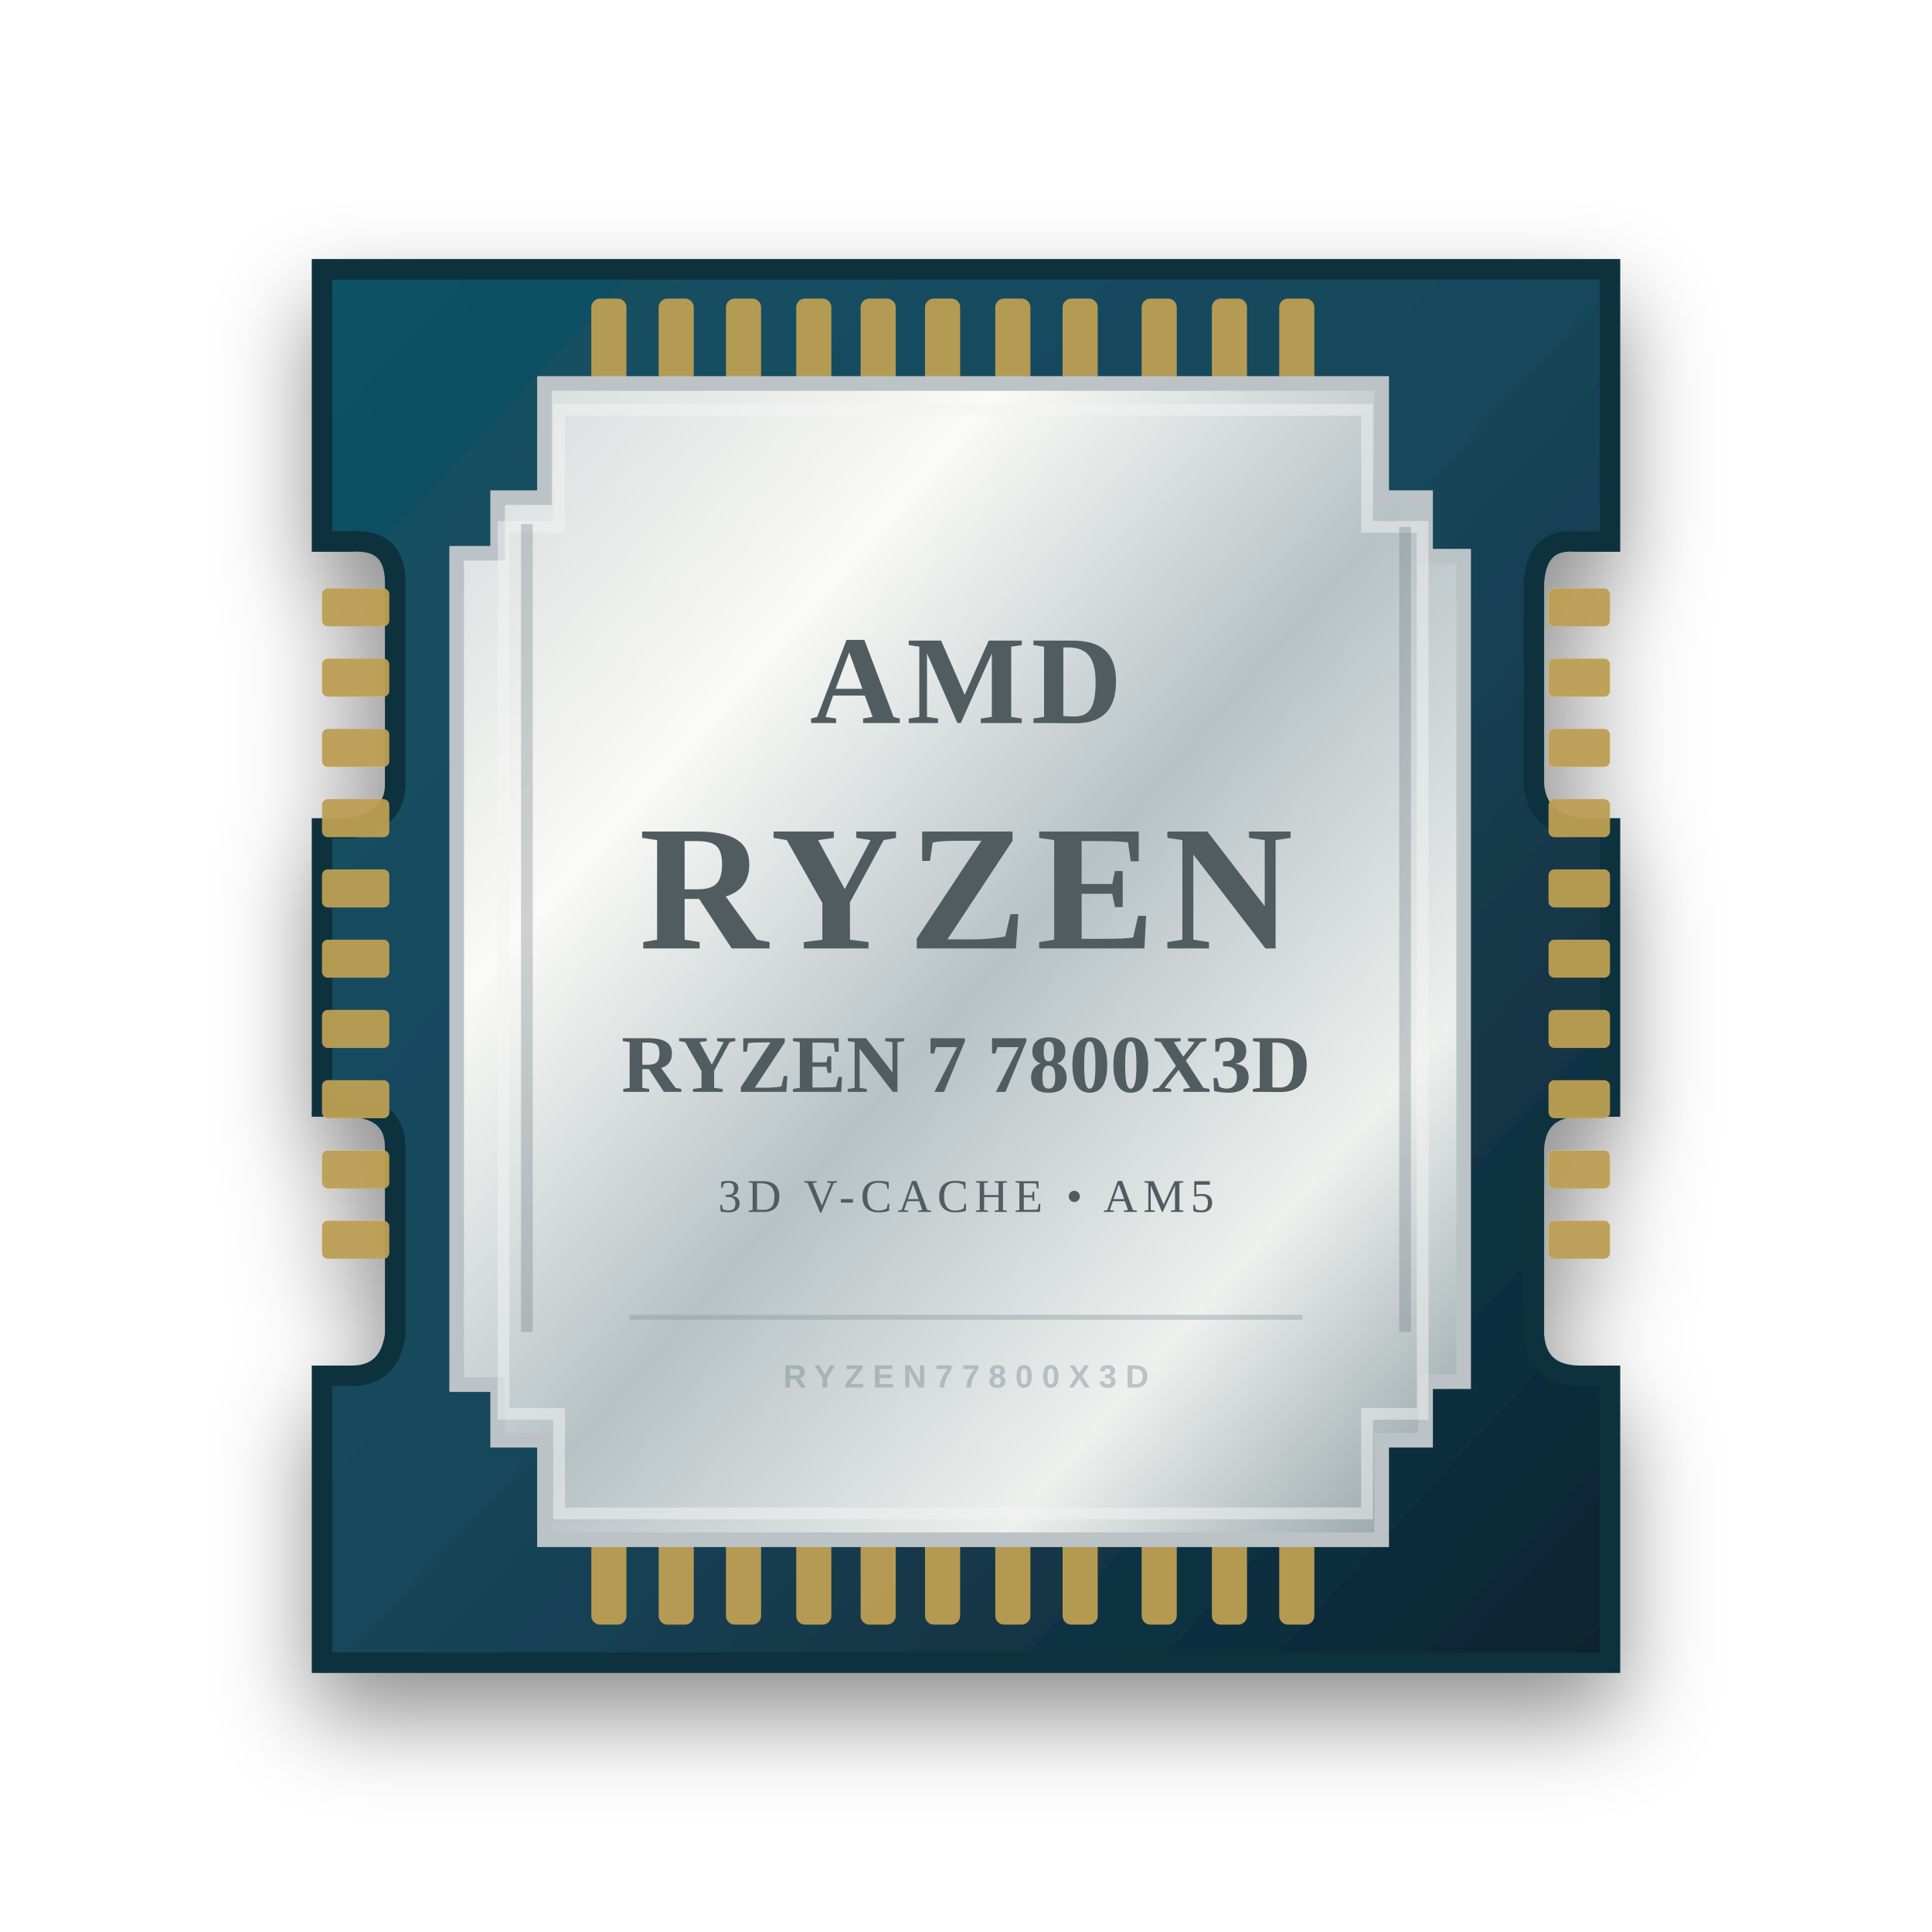
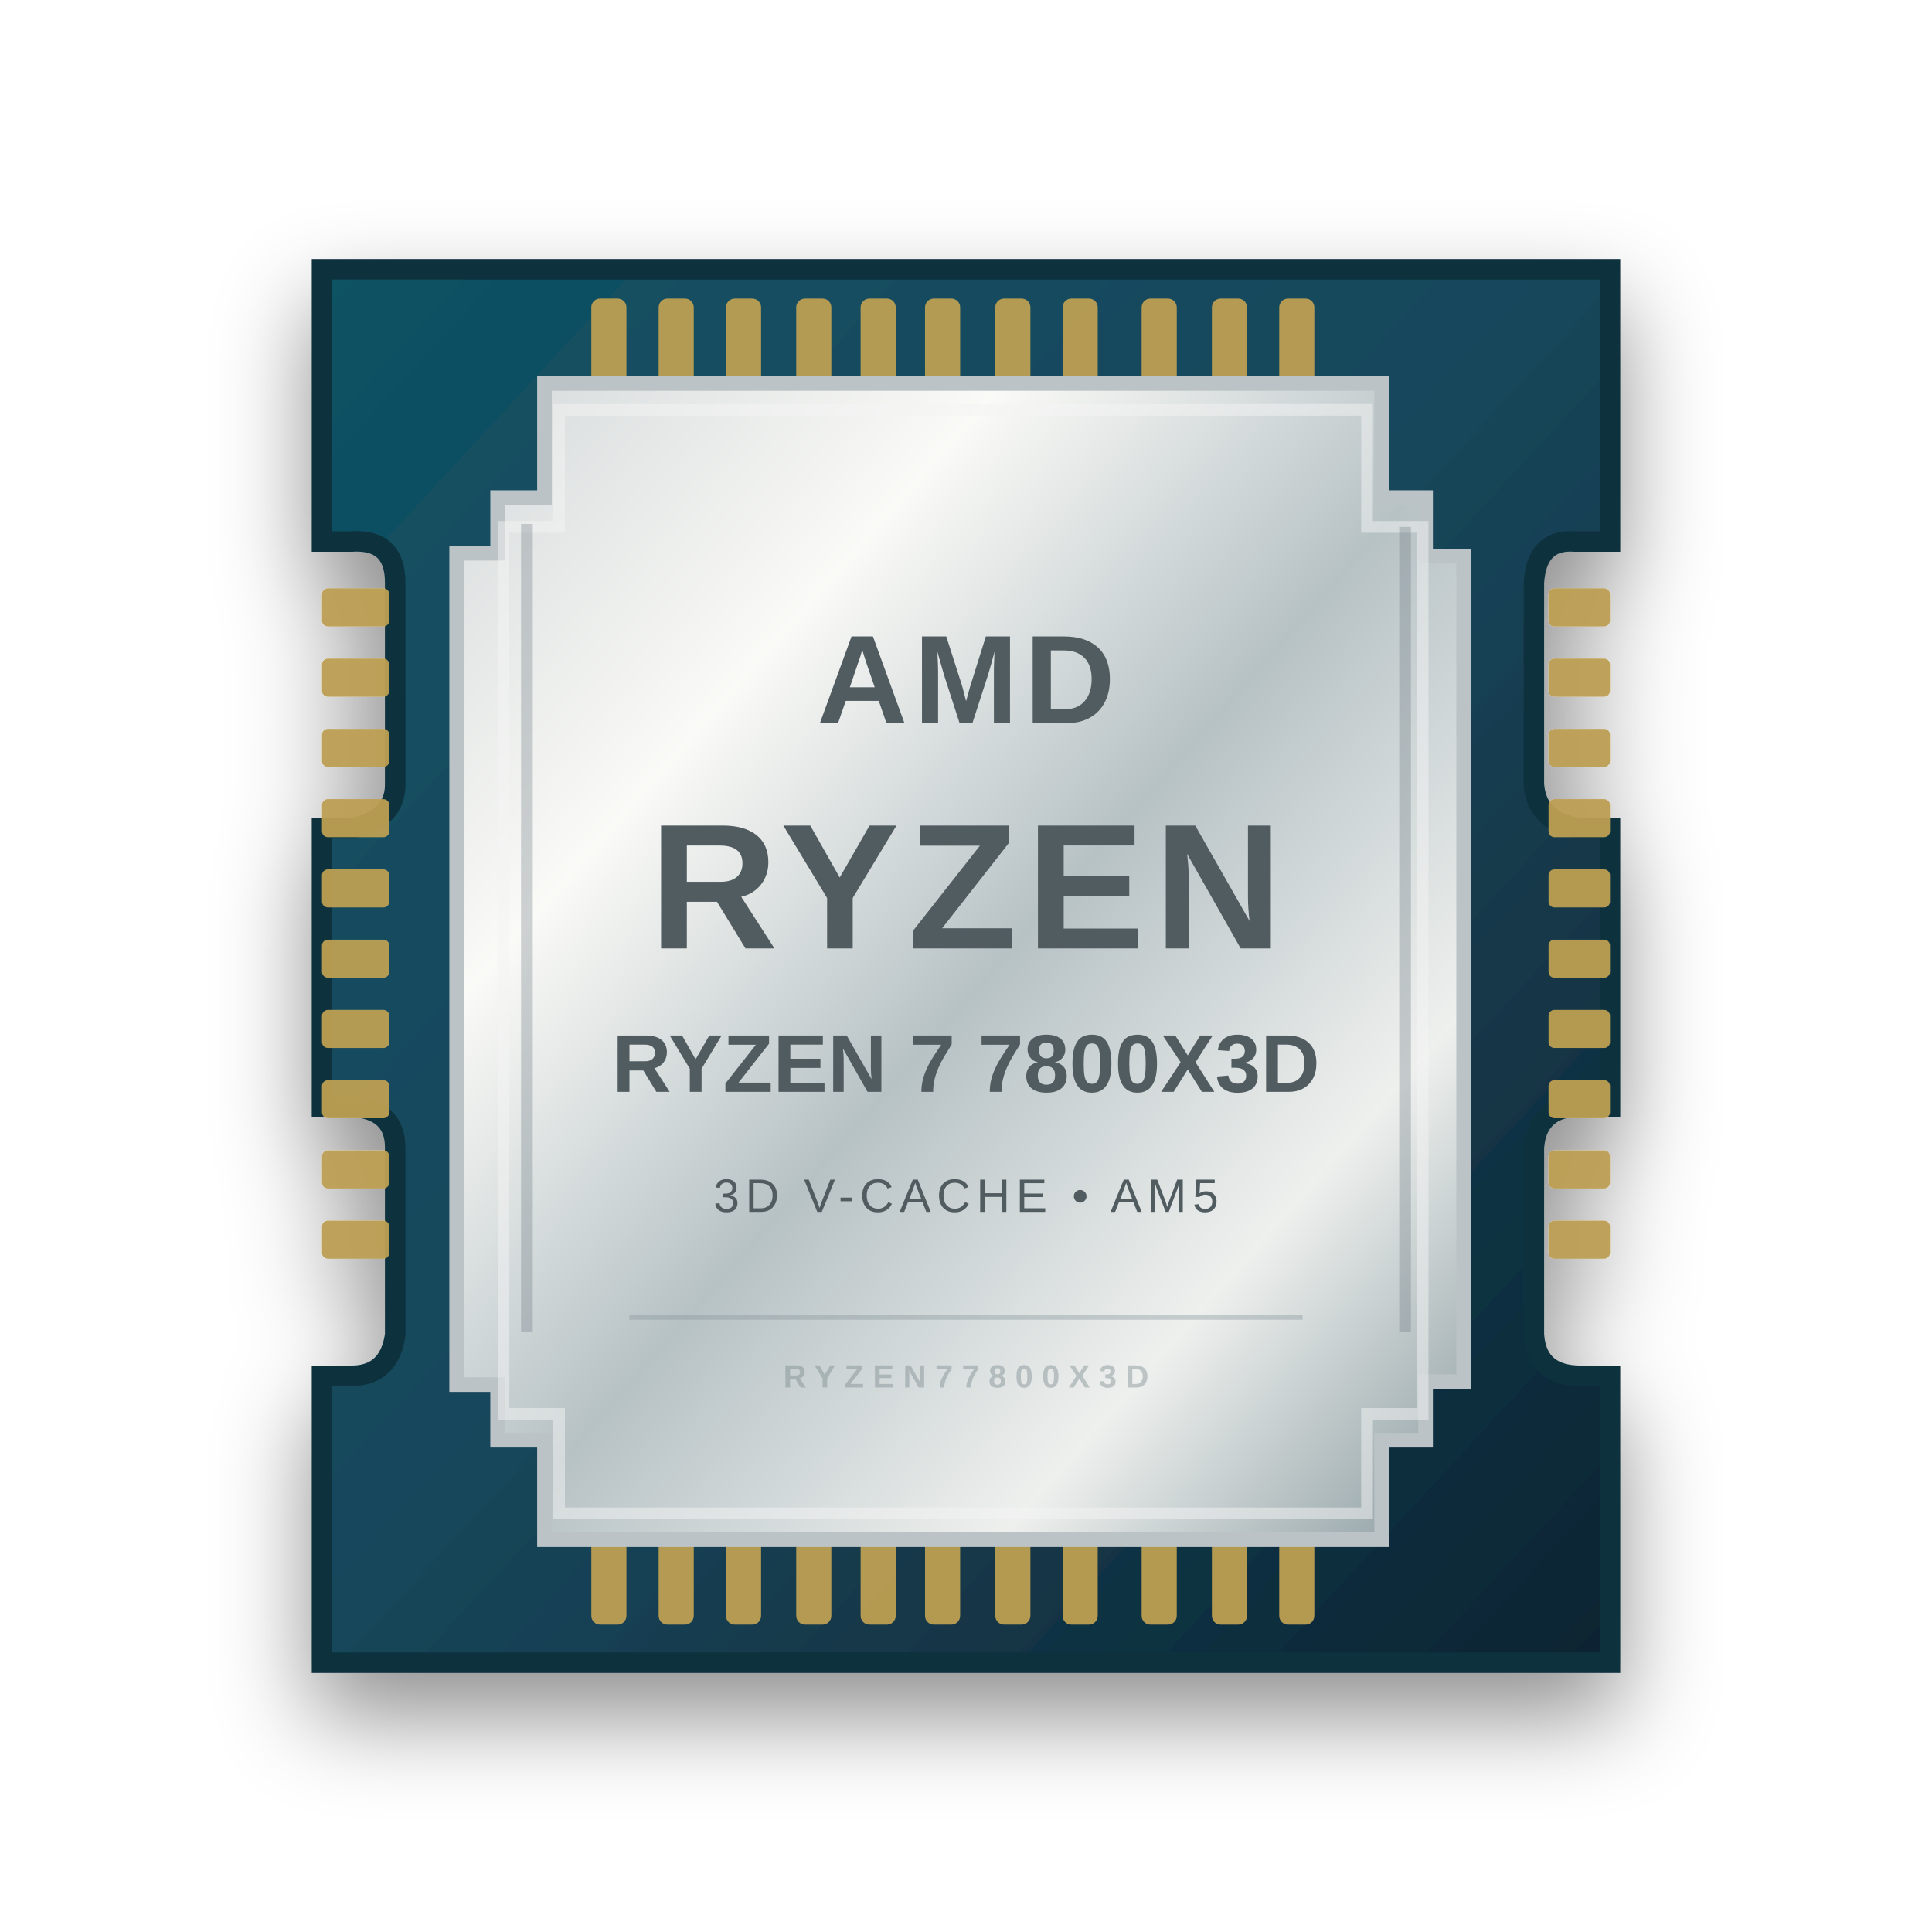
- <svg xmlns="http://www.w3.org/2000/svg" width="660" height="660" viewBox="0 0 660 660" role="img" aria-label="AMD RYZEN 7 7800X3D — изображение процессора без фона">
+ <svg xmlns="http://www.w3.org/2000/svg" width="660" height="660" viewBox="0 0 660 660" font-family="Arial,Helvetica,sans-serif" role="img" aria-label="AMD RYZEN 7 7800X3D — изображение процессора без фона">
  <defs>
    <linearGradient id="pcb" x1="0" y1="0" x2="1" y2="1">
      <stop stop-color="#0f5264" />
      <stop offset=".5" stop-color="#19465a" />
      <stop offset="1" stop-color="#0b2331" />
    </linearGradient>
    <linearGradient id="metal" x1="0" y1="0" x2="1" y2="1">
      <stop stop-color="#d4d9da" />
      <stop offset=".27" stop-color="#fafaf7" />
      <stop offset=".52" stop-color="#b7c2c5" />
      <stop offset=".77" stop-color="#eef0ee" />
      <stop offset="1" stop-color="#899a9f" />
    </linearGradient>
    <filter id="shadow" x="-30%" y="-30%" width="160%" height="170%">
      <feDropShadow dx="0" dy="15" stdDeviation="16" flood-color="#000" flood-opacity=".44" />
    </filter>
    <filter id="metalgrain">
      <feTurbulence baseFrequency=".6" numOctaves="2" seed="3" result="noise" />
      <feColorMatrix in="noise" type="saturate" values="0" />
      <feComponentTransfer>
        <feFuncA type="linear" slope=".065" />
      </feComponentTransfer>
    </filter>
  </defs>
  <g filter="url(#shadow)">
    <path d="M110 92H550V185H538Q525 184 524 199V268Q525 281 540 283H550V378H538Q525 379 524 392V456Q525 470 540 470H550V568H110V470H120Q133 470 135 456V392Q135 379 120 378H110V283H120Q135 280 135 268V199Q135 184 120 185H110Z" fill="url(#pcb)" stroke="#0d313e" stroke-width="7" />
    <g fill="#bc9e52" opacity=".95">
      <rect x="202" y="102" width="12" height="36" rx="3" />
      <rect x="202" y="520" width="12" height="35" rx="3" />
      <rect x="225" y="102" width="12" height="36" rx="3" />
      <rect x="225" y="520" width="12" height="35" rx="3" />
      <rect x="248" y="102" width="12" height="36" rx="3" />
      <rect x="248" y="520" width="12" height="35" rx="3" />
      <rect x="272" y="102" width="12" height="36" rx="3" />
      <rect x="272" y="520" width="12" height="35" rx="3" />
      <rect x="294" y="102" width="12" height="36" rx="3" />
      <rect x="294" y="520" width="12" height="35" rx="3" />
      <rect x="316" y="102" width="12" height="36" rx="3" />
      <rect x="316" y="520" width="12" height="35" rx="3" />
      <rect x="340" y="102" width="12" height="36" rx="3" />
      <rect x="340" y="520" width="12" height="35" rx="3" />
      <rect x="363" y="102" width="12" height="36" rx="3" />
      <rect x="363" y="520" width="12" height="35" rx="3" />
      <rect x="390" y="102" width="12" height="36" rx="3" />
      <rect x="390" y="520" width="12" height="35" rx="3" />
      <rect x="414" y="102" width="12" height="36" rx="3" />
      <rect x="414" y="520" width="12" height="35" rx="3" />
      <rect x="437" y="102" width="12" height="36" rx="3" />
      <rect x="437" y="520" width="12" height="35" rx="3" />
      <rect x="110" y="201" width="23" height="13" rx="2" />
      <rect x="529" y="201" width="21" height="13" rx="2" />
      <rect x="110" y="225" width="23" height="13" rx="2" />
      <rect x="529" y="225" width="21" height="13" rx="2" />
      <rect x="110" y="249" width="23" height="13" rx="2" />
      <rect x="529" y="249" width="21" height="13" rx="2" />
      <rect x="110" y="273" width="23" height="13" rx="2" />
      <rect x="529" y="273" width="21" height="13" rx="2" />
      <rect x="110" y="297" width="23" height="13" rx="2" />
      <rect x="529" y="297" width="21" height="13" rx="2" />
      <rect x="110" y="321" width="23" height="13" rx="2" />
      <rect x="529" y="321" width="21" height="13" rx="2" />
      <rect x="110" y="345" width="23" height="13" rx="2" />
      <rect x="529" y="345" width="21" height="13" rx="2" />
      <rect x="110" y="369" width="23" height="13" rx="2" />
      <rect x="529" y="369" width="21" height="13" rx="2" />
      <rect x="110" y="393" width="23" height="13" rx="2" />
      <rect x="529" y="393" width="21" height="13" rx="2" />
      <rect x="110" y="417" width="23" height="13" rx="2" />
      <rect x="529" y="417" width="21" height="13" rx="2" />
    </g>
    <path d="M186 131H472V170H487V190H500V472H487V492H472V526H186V492H170V473H156V189H170V170H186Z" fill="url(#metal)" stroke="#bbc3c6" stroke-width="5" />
    <path d="M191 140H467V180H486V483H467V517H191V483H172V180H191Z" fill="none" stroke="#f4f5f4" stroke-opacity=".5" stroke-width="4" />
    <path d="M180 179V455 M480 180V455" stroke="#6a7781" stroke-opacity=".32" stroke-width="4" />
    <g fill="#515b61">
      <text x="330" y="247" text-anchor="middle" font-size="43" letter-spacing="2" font-weight="900">AMD</text>
      <text x="330" y="324" text-anchor="middle" font-size="61" font-weight="800" letter-spacing="3">RYZEN</text>
      <text x="330" y="373" text-anchor="middle" font-size="28" font-weight="700">RYZEN 7 7800X3D</text>
      <text x="330" y="414" text-anchor="middle" font-size="16" letter-spacing="2">3D V-CACHE  •  AM5</text>
    </g>
    <g opacity=".4">
      <path d="M215 450H445" stroke="#88979c" stroke-width="1.7" />
      <text x="330" y="474" text-anchor="middle" font-size="11" font-weight="600" font-family="Arial,Helvetica,sans-serif" fill="#748186" letter-spacing="3">RYZEN77800X3D</text>
    </g>
  </g>
</svg>
